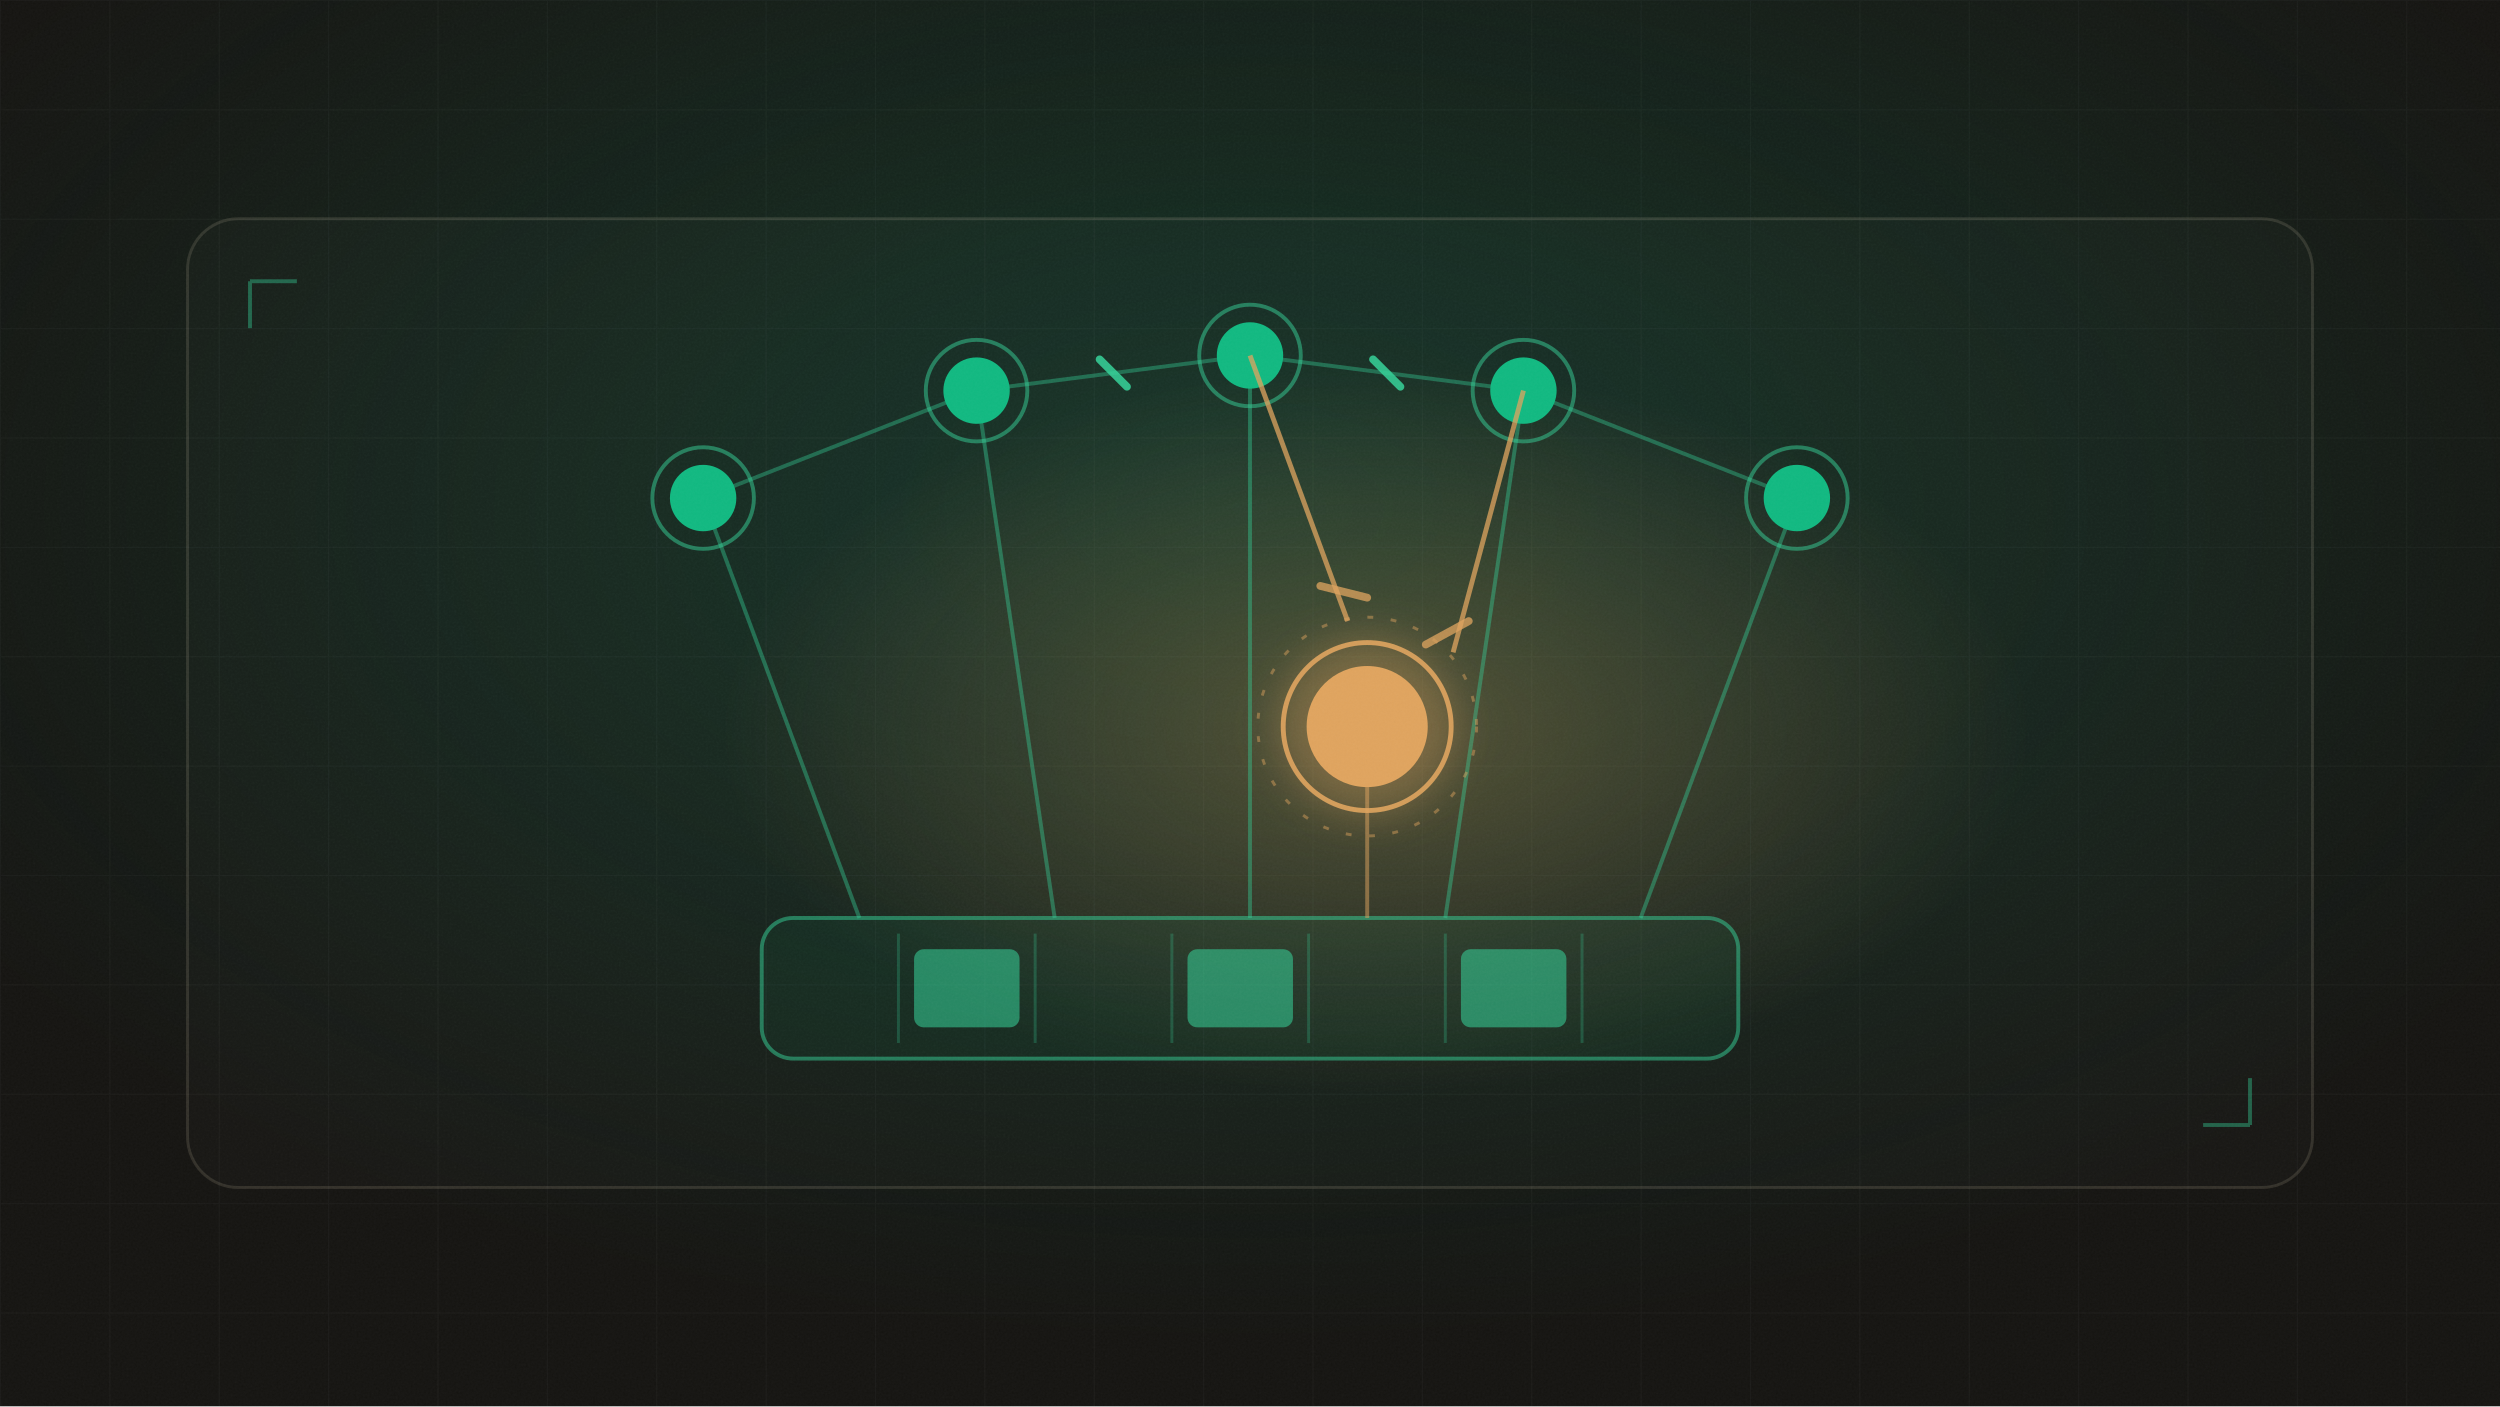
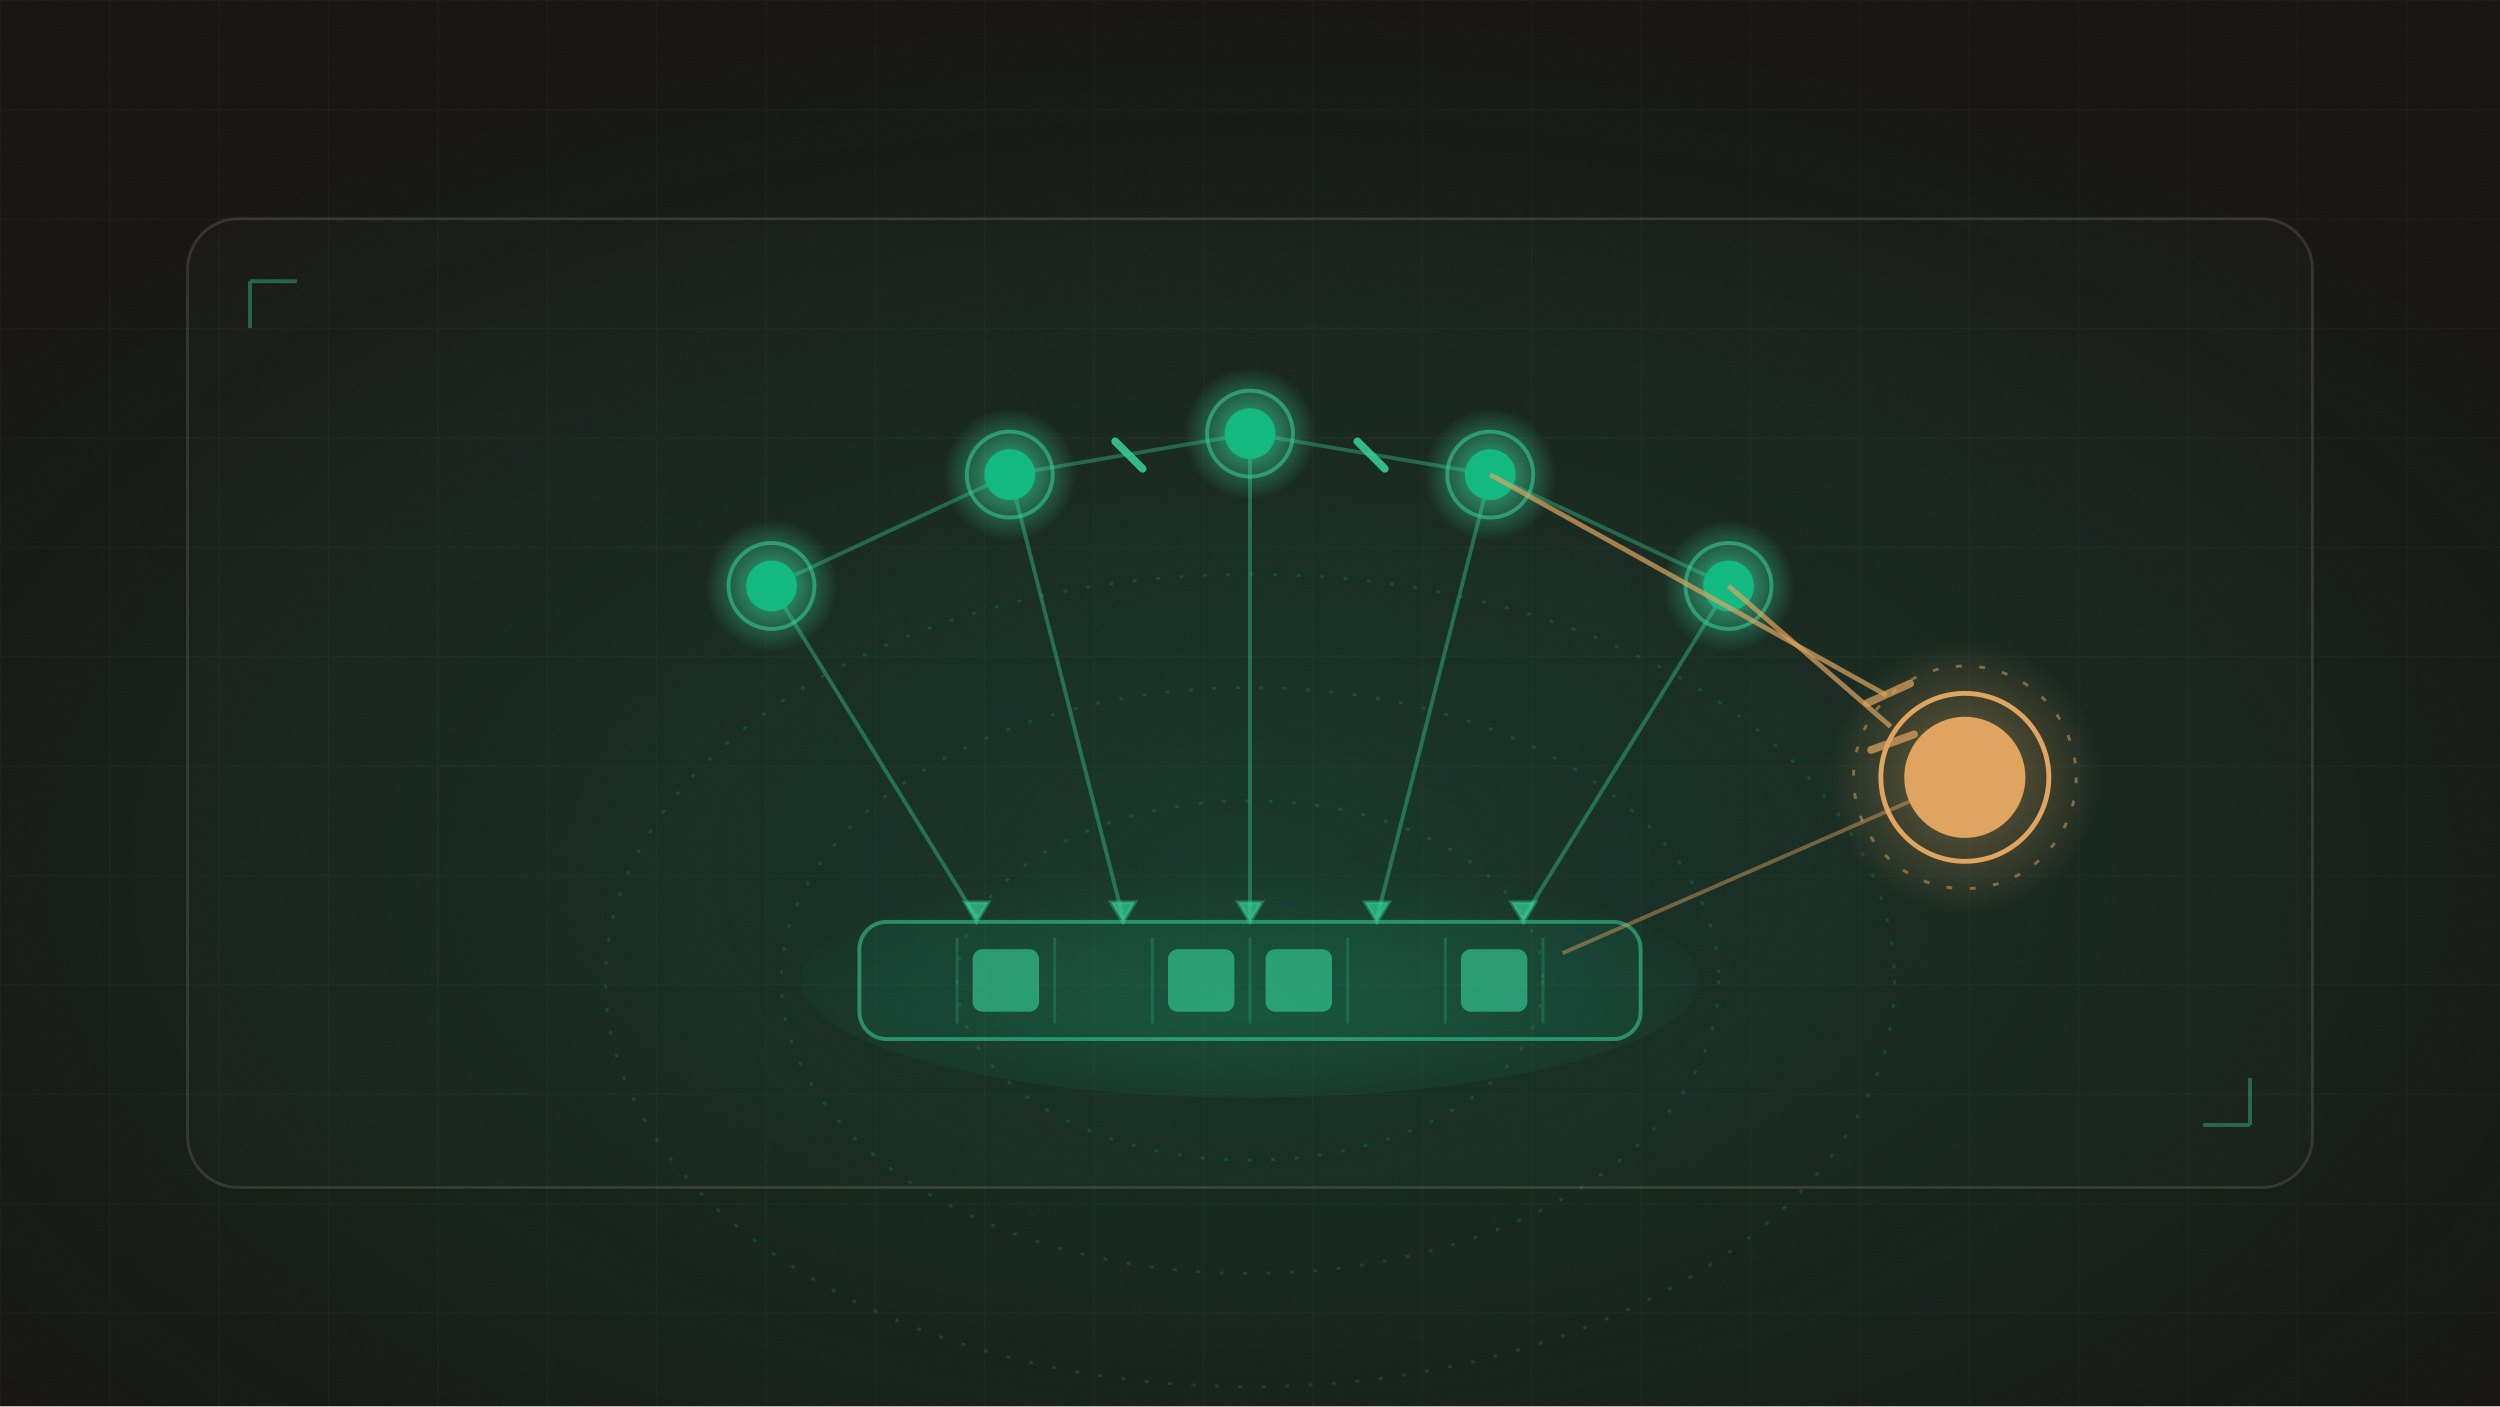
- <svg xmlns="http://www.w3.org/2000/svg" viewBox="0 0 1280 720" width="1280" height="720" role="img" aria-label="Pluribus, an arc of language-model agents writing to a shared latent buffer, with stop-signal cross-inhibition and a larger amber dissenter node, Carol, protected by rings">
+ <svg xmlns="http://www.w3.org/2000/svg" viewBox="0 0 1280 720" width="1280" height="720" role="img" aria-label="Pluribus, a fan of language-model agents writing into a shared latent buffer with resonance rings and cross-inhibition, while a larger amber dissenter node, Carol, sits apart behind protective rings">
  <defs>
-     <radialGradient id="p-glow" cx="50%" cy="36%" r="60%">
+     <radialGradient id="pl-bg" cx="50%" cy="62%" r="62%">
      <stop offset="0%" stop-color="#10b981" stop-opacity="0.20" />
      <stop offset="100%" stop-color="#10b981" stop-opacity="0" />
    </radialGradient>
-     <radialGradient id="p-glow2" cx="55%" cy="52%" r="26%">
-       <stop offset="0%" stop-color="#e0a45e" stop-opacity="0.30" />
+     <radialGradient id="pl-amber" cx="50%" cy="50%" r="50%">
+       <stop offset="0%" stop-color="#e0a45e" stop-opacity="0.85" />
      <stop offset="100%" stop-color="#e0a45e" stop-opacity="0" />
    </radialGradient>
-     <pattern id="p-grid" width="56" height="56" patternUnits="userSpaceOnUse">
+     <radialGradient id="pl-node" cx="50%" cy="50%" r="50%">
+       <stop offset="0%" stop-color="#34d399" stop-opacity="0.8" />
+       <stop offset="100%" stop-color="#34d399" stop-opacity="0" />
+     </radialGradient>
+     <pattern id="pl-grid" width="56" height="56" patternUnits="userSpaceOnUse">
      <path d="M56 0H0V56" fill="none" stroke="#ffffff" stroke-opacity="0.03" stroke-width="1" />
    </pattern>
-     <filter id="p-grain">
+     <filter id="pl-grain">
      <feTurbulence type="fractalNoise" baseFrequency="0.9" numOctaves="2" stitchTiles="stitch" />
      <feColorMatrix type="saturate" values="0" />
    </filter>
-     <filter id="p-soft" x="-80%" y="-80%" width="260%" height="260%">
-       <feGaussianBlur stdDeviation="10" />
-     </filter>
  </defs>
  <rect width="1280" height="720" fill="#141310" />
-   <rect width="1280" height="720" fill="url(#p-grid)" />
-   <rect width="1280" height="720" fill="url(#p-glow)" />
-   <rect width="1280" height="720" fill="url(#p-glow2)" />
+   <rect width="1280" height="720" fill="url(#pl-grid)" />
+   <rect width="1280" height="720" fill="url(#pl-bg)" />
  <rect x="96" y="112" width="1088" height="496" rx="26" fill="#ffffff" fill-opacity="0.015" stroke="#cdbfa3" stroke-opacity="0.16" stroke-width="1.5" />
-   <g stroke="#34d399" stroke-width="2" stroke-opacity="0.4">
-     <line x1="360" y1="255" x2="440" y2="470" />
-     <line x1="500" y1="200" x2="540" y2="470" />
-     <line x1="640" y1="182" x2="640" y2="470" />
-     <line x1="780" y1="200" x2="740" y2="470" />
-     <line x1="920" y1="255" x2="840" y2="470" />
+   <g fill="none" stroke="#34d399" stroke-opacity="0.16" stroke-width="1.5">
+     <ellipse cx="640" cy="502" rx="150" ry="92" stroke-dasharray="2 10" />
+     <ellipse cx="640" cy="502" rx="240" ry="150" stroke-dasharray="2 10" />
+     <ellipse cx="640" cy="502" rx="330" ry="208" stroke-dasharray="2 10" />
  </g>
-   <g stroke="#34d399" stroke-width="2" stroke-opacity="0.38">
-     <line x1="360" y1="255" x2="500" y2="200" />
-     <line x1="500" y1="200" x2="640" y2="182" />
-     <line x1="640" y1="182" x2="780" y2="200" />
-     <line x1="780" y1="200" x2="920" y2="255" />
+   <g stroke="#34d399" stroke-width="2" stroke-opacity="0.4" fill="#34d399">
+     <line x1="395" y1="300" x2="500" y2="470" />
+     <line x1="517" y1="243" x2="575" y2="470" />
+     <line x1="640" y1="222" x2="640" y2="470" />
+     <line x1="763" y1="243" x2="705" y2="470" />
+     <line x1="885" y1="300" x2="780" y2="470" />
+     <g fill-opacity="0.7">
+       <polygon points="494,462 506,462 500,472" />
+       <polygon points="569,462 581,462 575,472" />
+       <polygon points="634,462 646,462 640,472" />
+       <polygon points="699,462 711,462 705,472" />
+       <polygon points="774,462 786,462 780,472" />
+     </g>
+   </g>
+   <g stroke="#34d399" stroke-width="2" stroke-opacity="0.36">
+     <line x1="395" y1="300" x2="517" y2="243" />
+     <line x1="517" y1="243" x2="640" y2="222" />
+     <line x1="640" y1="222" x2="763" y2="243" />
+     <line x1="763" y1="243" x2="885" y2="300" />
  </g>
  <g stroke="#34d399" stroke-width="4" stroke-linecap="round" stroke-opacity="0.85">
-     <line x1="563" y1="184" x2="577" y2="198" />
-     <line x1="703" y1="184" x2="717" y2="198" />
+     <line x1="571" y1="226" x2="585" y2="240" />
+     <line x1="695" y1="226" x2="709" y2="240" />
+   </g>
+   <ellipse cx="640" cy="502" rx="230" ry="60" fill="url(#pl-bg)" />
+   <rect x="440" y="472" width="400" height="60" rx="14" fill="#10b981" fill-opacity="0.08" stroke="#34d399" stroke-opacity="0.55" stroke-width="2" />
+   <g stroke="#34d399" stroke-opacity="0.22" stroke-width="1.5">
+     <line x1="490" y1="480" x2="490" y2="524" />
+     <line x1="540" y1="480" x2="540" y2="524" />
+     <line x1="590" y1="480" x2="590" y2="524" />
+     <line x1="640" y1="480" x2="640" y2="524" />
+     <line x1="690" y1="480" x2="690" y2="524" />
+     <line x1="740" y1="480" x2="740" y2="524" />
+     <line x1="790" y1="480" x2="790" y2="524" />
+   </g>
+   <g fill="#34d399" fill-opacity="0.6">
+     <rect x="498" y="486" width="34" height="32" rx="5" />
+     <rect x="598" y="486" width="34" height="32" rx="5" />
+     <rect x="648" y="486" width="34" height="32" rx="5" />
+     <rect x="748" y="486" width="34" height="32" rx="5" />
  </g>
  <g>
-     <rect x="390" y="470" width="500" height="72" rx="16" fill="#10b981" fill-opacity="0.06" stroke="#34d399" stroke-opacity="0.5" stroke-width="2" />
-     <g stroke="#34d399" stroke-opacity="0.25" stroke-width="1.5">
-       <line x1="460" y1="478" x2="460" y2="534" />
-       <line x1="530" y1="478" x2="530" y2="534" />
-       <line x1="600" y1="478" x2="600" y2="534" />
-       <line x1="670" y1="478" x2="670" y2="534" />
-       <line x1="740" y1="478" x2="740" y2="534" />
-       <line x1="810" y1="478" x2="810" y2="534" />
+     <circle cx="395" cy="300" r="34" fill="url(#pl-node)" />
+     <circle cx="517" cy="243" r="34" fill="url(#pl-node)" />
+     <circle cx="640" cy="222" r="34" fill="url(#pl-node)" />
+     <circle cx="763" cy="243" r="34" fill="url(#pl-node)" />
+     <circle cx="885" cy="300" r="34" fill="url(#pl-node)" />
+     <g fill="none" stroke="#34d399" stroke-opacity="0.55" stroke-width="2">
+       <circle cx="395" cy="300" r="22" />
+       <circle cx="517" cy="243" r="22" />
+       <circle cx="640" cy="222" r="22" />
+       <circle cx="763" cy="243" r="22" />
+       <circle cx="885" cy="300" r="22" />
    </g>
-     <g fill="#34d399" fill-opacity="0.55">
-       <rect x="468" y="486" width="54" height="40" rx="5" />
-       <rect x="608" y="486" width="54" height="40" rx="5" />
-       <rect x="748" y="486" width="54" height="40" rx="5" />
+     <g fill="#10b981">
+       <circle cx="395" cy="300" r="13" />
+       <circle cx="517" cy="243" r="13" />
+       <circle cx="640" cy="222" r="13" />
+       <circle cx="763" cy="243" r="13" />
+       <circle cx="885" cy="300" r="13" />
    </g>
  </g>
  <g>
-     <g fill="#10b981">
-       <circle cx="360" cy="255" r="17" />
-       <circle cx="500" cy="200" r="17" />
-       <circle cx="640" cy="182" r="17" />
-       <circle cx="780" cy="200" r="17" />
-       <circle cx="920" cy="255" r="17" />
+     <line x1="1006" y1="398" x2="800" y2="488" stroke="#e0a45e" stroke-width="2" stroke-opacity="0.45" />
+     <g stroke="#e0a45e" stroke-opacity="0.7" stroke-width="2.5">
+       <line x1="885" y1="300" x2="968" y2="372" />
+       <line x1="763" y1="243" x2="966" y2="356" />
+       <line x1="956" y1="360" x2="978" y2="350" stroke-width="4" stroke-linecap="round" />
+       <line x1="958" y1="384" x2="980" y2="376" stroke-width="4" stroke-linecap="round" />
    </g>
-     <g fill="none" stroke="#34d399" stroke-opacity="0.5" stroke-width="2">
-       <circle cx="360" cy="255" r="26" />
-       <circle cx="500" cy="200" r="26" />
-       <circle cx="640" cy="182" r="26" />
-       <circle cx="780" cy="200" r="26" />
-       <circle cx="920" cy="255" r="26" />
-     </g>
-   </g>
-   <g>
-     <line x1="700" y1="372" x2="700" y2="470" stroke="#e0a45e" stroke-width="2" stroke-opacity="0.5" />
-     <g stroke="#e0a45e" stroke-opacity="0.75" stroke-width="2.5">
-       <line x1="640" y1="182" x2="690" y2="318" />
-       <line x1="780" y1="200" x2="744" y2="334" />
-       <line x1="676" y1="300" x2="700" y2="306" stroke-width="4" stroke-linecap="round" />
-       <line x1="752" y1="318" x2="730" y2="330" stroke-width="4" stroke-linecap="round" />
-     </g>
-     <circle cx="700" cy="372" r="46" fill="#e0a45e" filter="url(#p-soft)" opacity="0.3" />
-     <circle cx="700" cy="372" r="31" fill="#e0a45e" />
-     <circle cx="700" cy="372" r="43" fill="none" stroke="#e0a45e" stroke-width="2.5" stroke-opacity="0.9" />
-     <circle cx="700" cy="372" r="56" fill="none" stroke="#e0a45e" stroke-width="1.5" stroke-opacity="0.45" stroke-dasharray="3 9" />
+     <circle cx="1006" cy="398" r="70" fill="url(#pl-amber)" opacity="0.5" />
+     <circle cx="1006" cy="398" r="31" fill="#e0a45e" />
+     <circle cx="1006" cy="398" r="43" fill="none" stroke="#e0a45e" stroke-width="2.5" />
+     <circle cx="1006" cy="398" r="57" fill="none" stroke="#e0a45e" stroke-width="1.5" stroke-opacity="0.5" stroke-dasharray="3 9" />
  </g>
  <g stroke="#34d399" stroke-opacity="0.4" stroke-width="2">
    <path d="M128 144 h24 M128 144 v24" />
    <path d="M1152 576 h-24 M1152 576 v-24" />
  </g>
-   <rect width="1280" height="720" filter="url(#p-grain)" opacity="0.05" />
+   <rect width="1280" height="720" filter="url(#pl-grain)" opacity="0.05" />
</svg>
